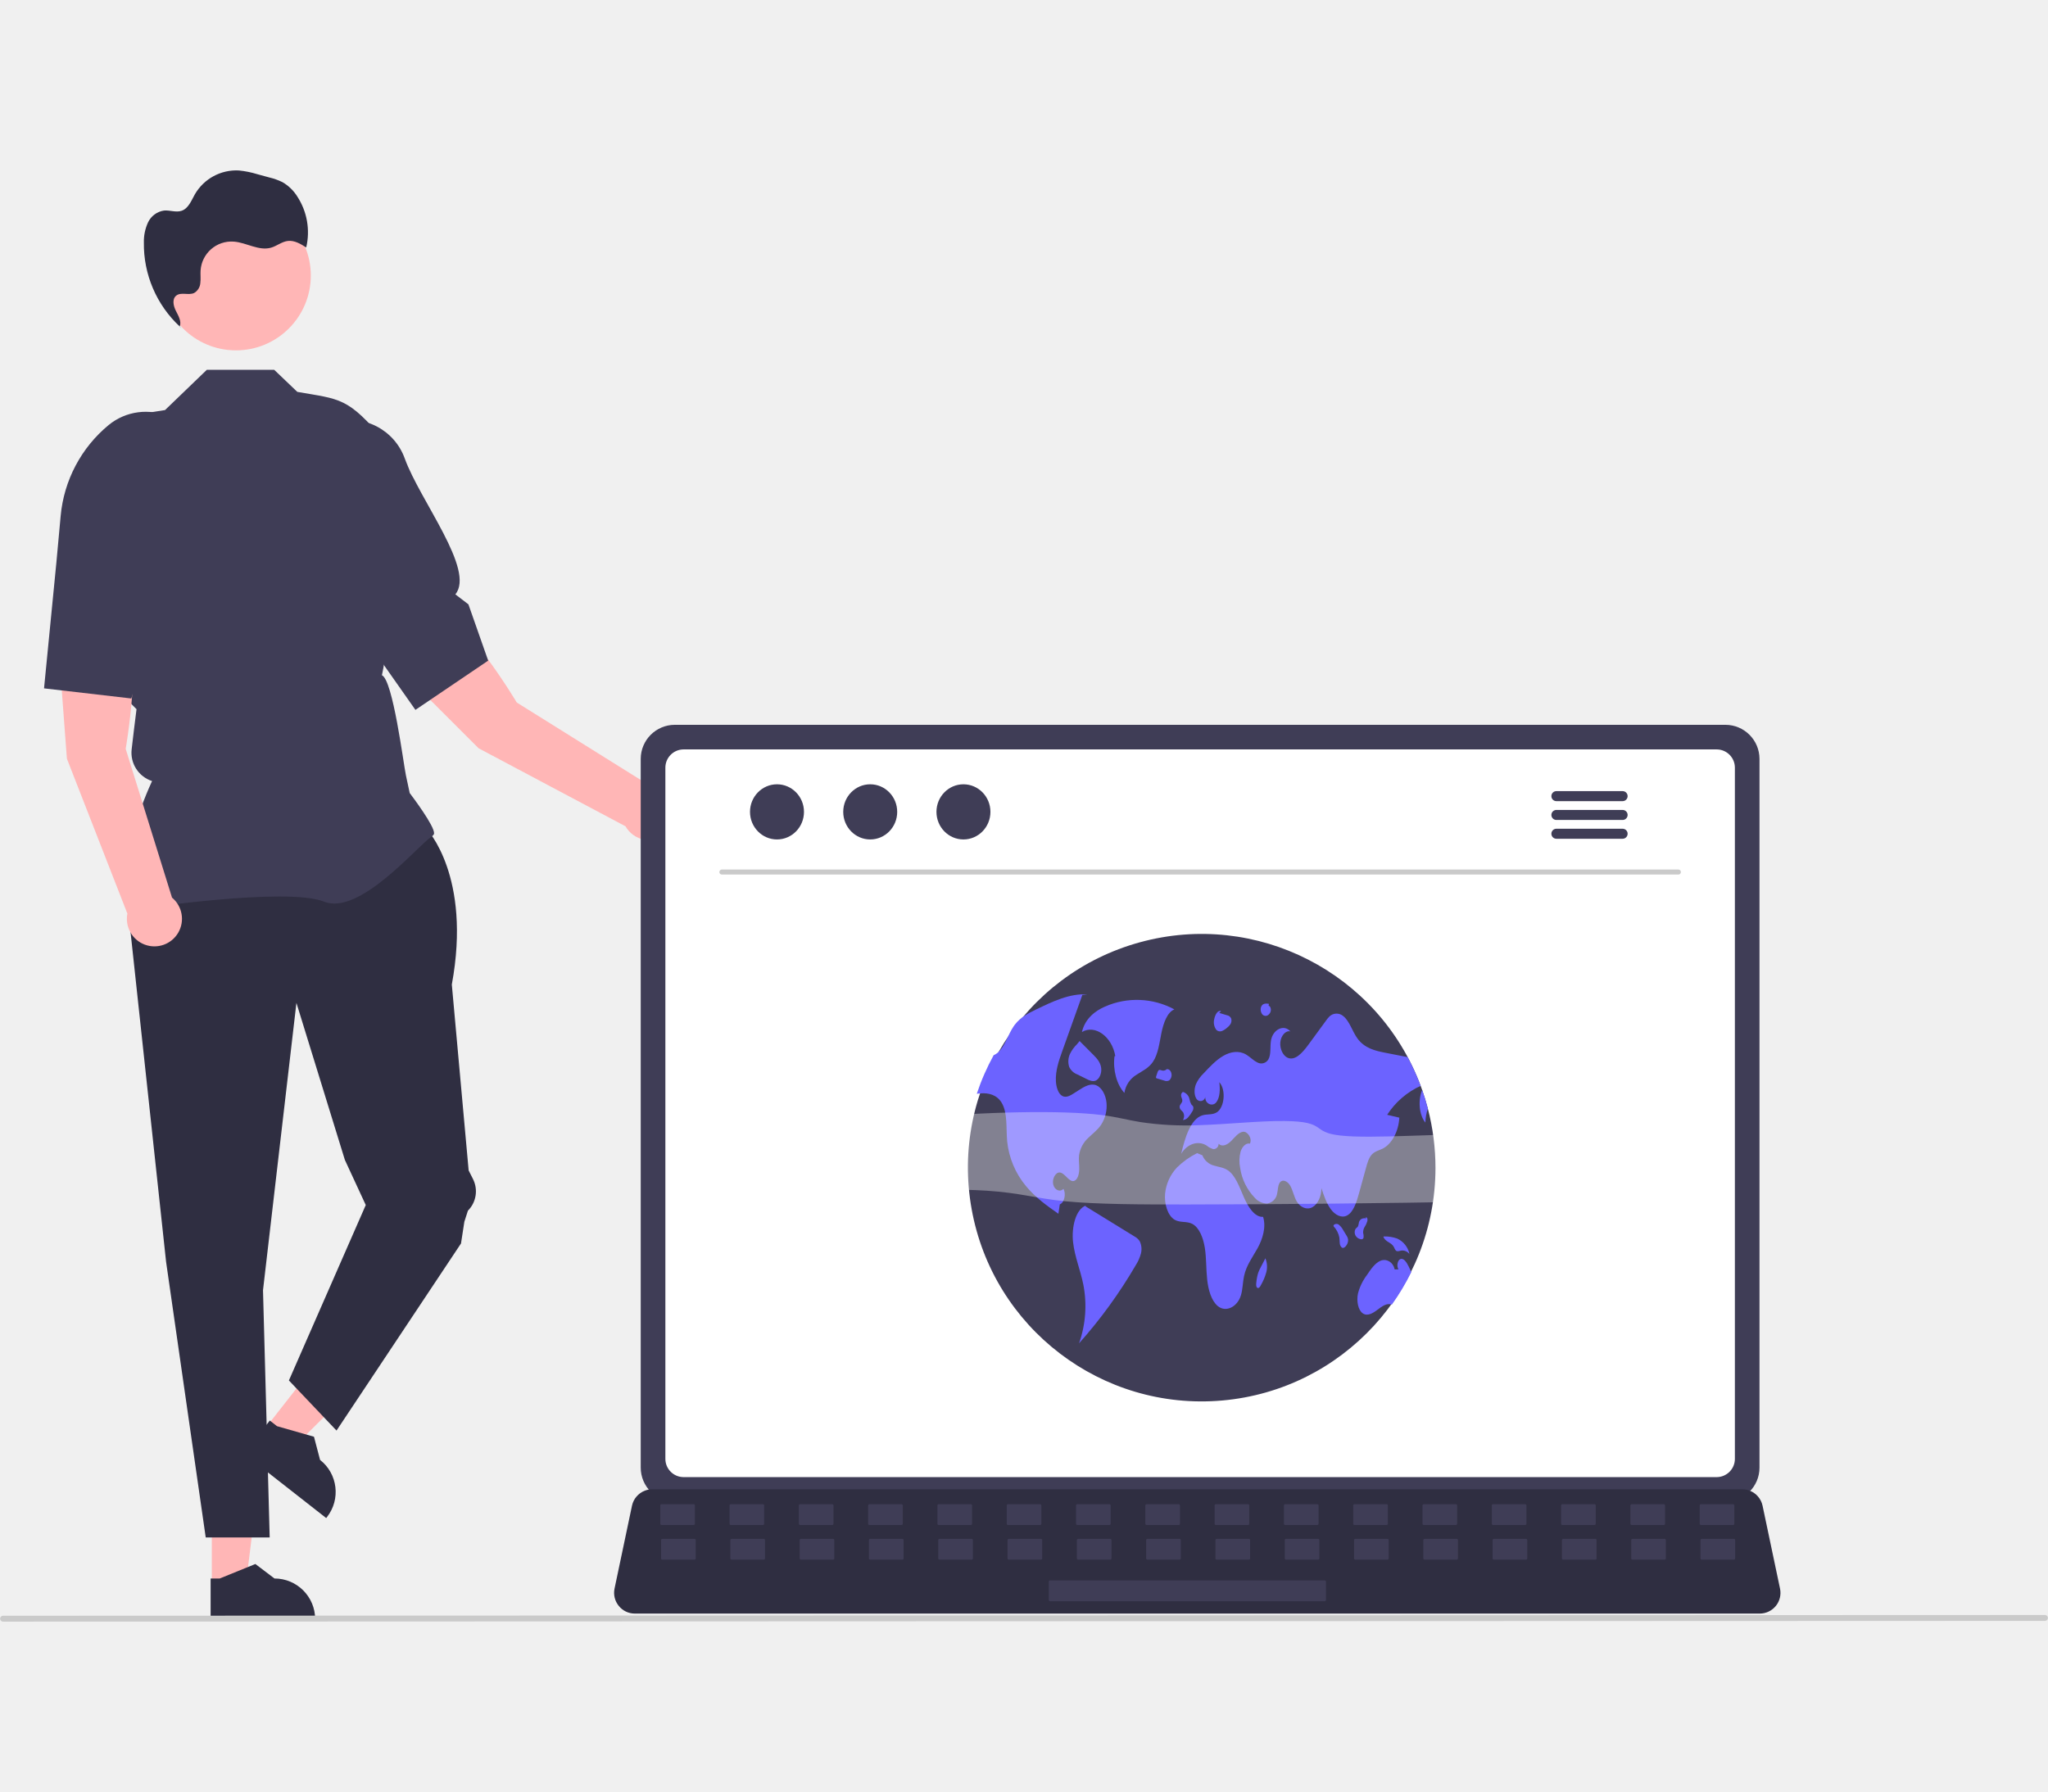
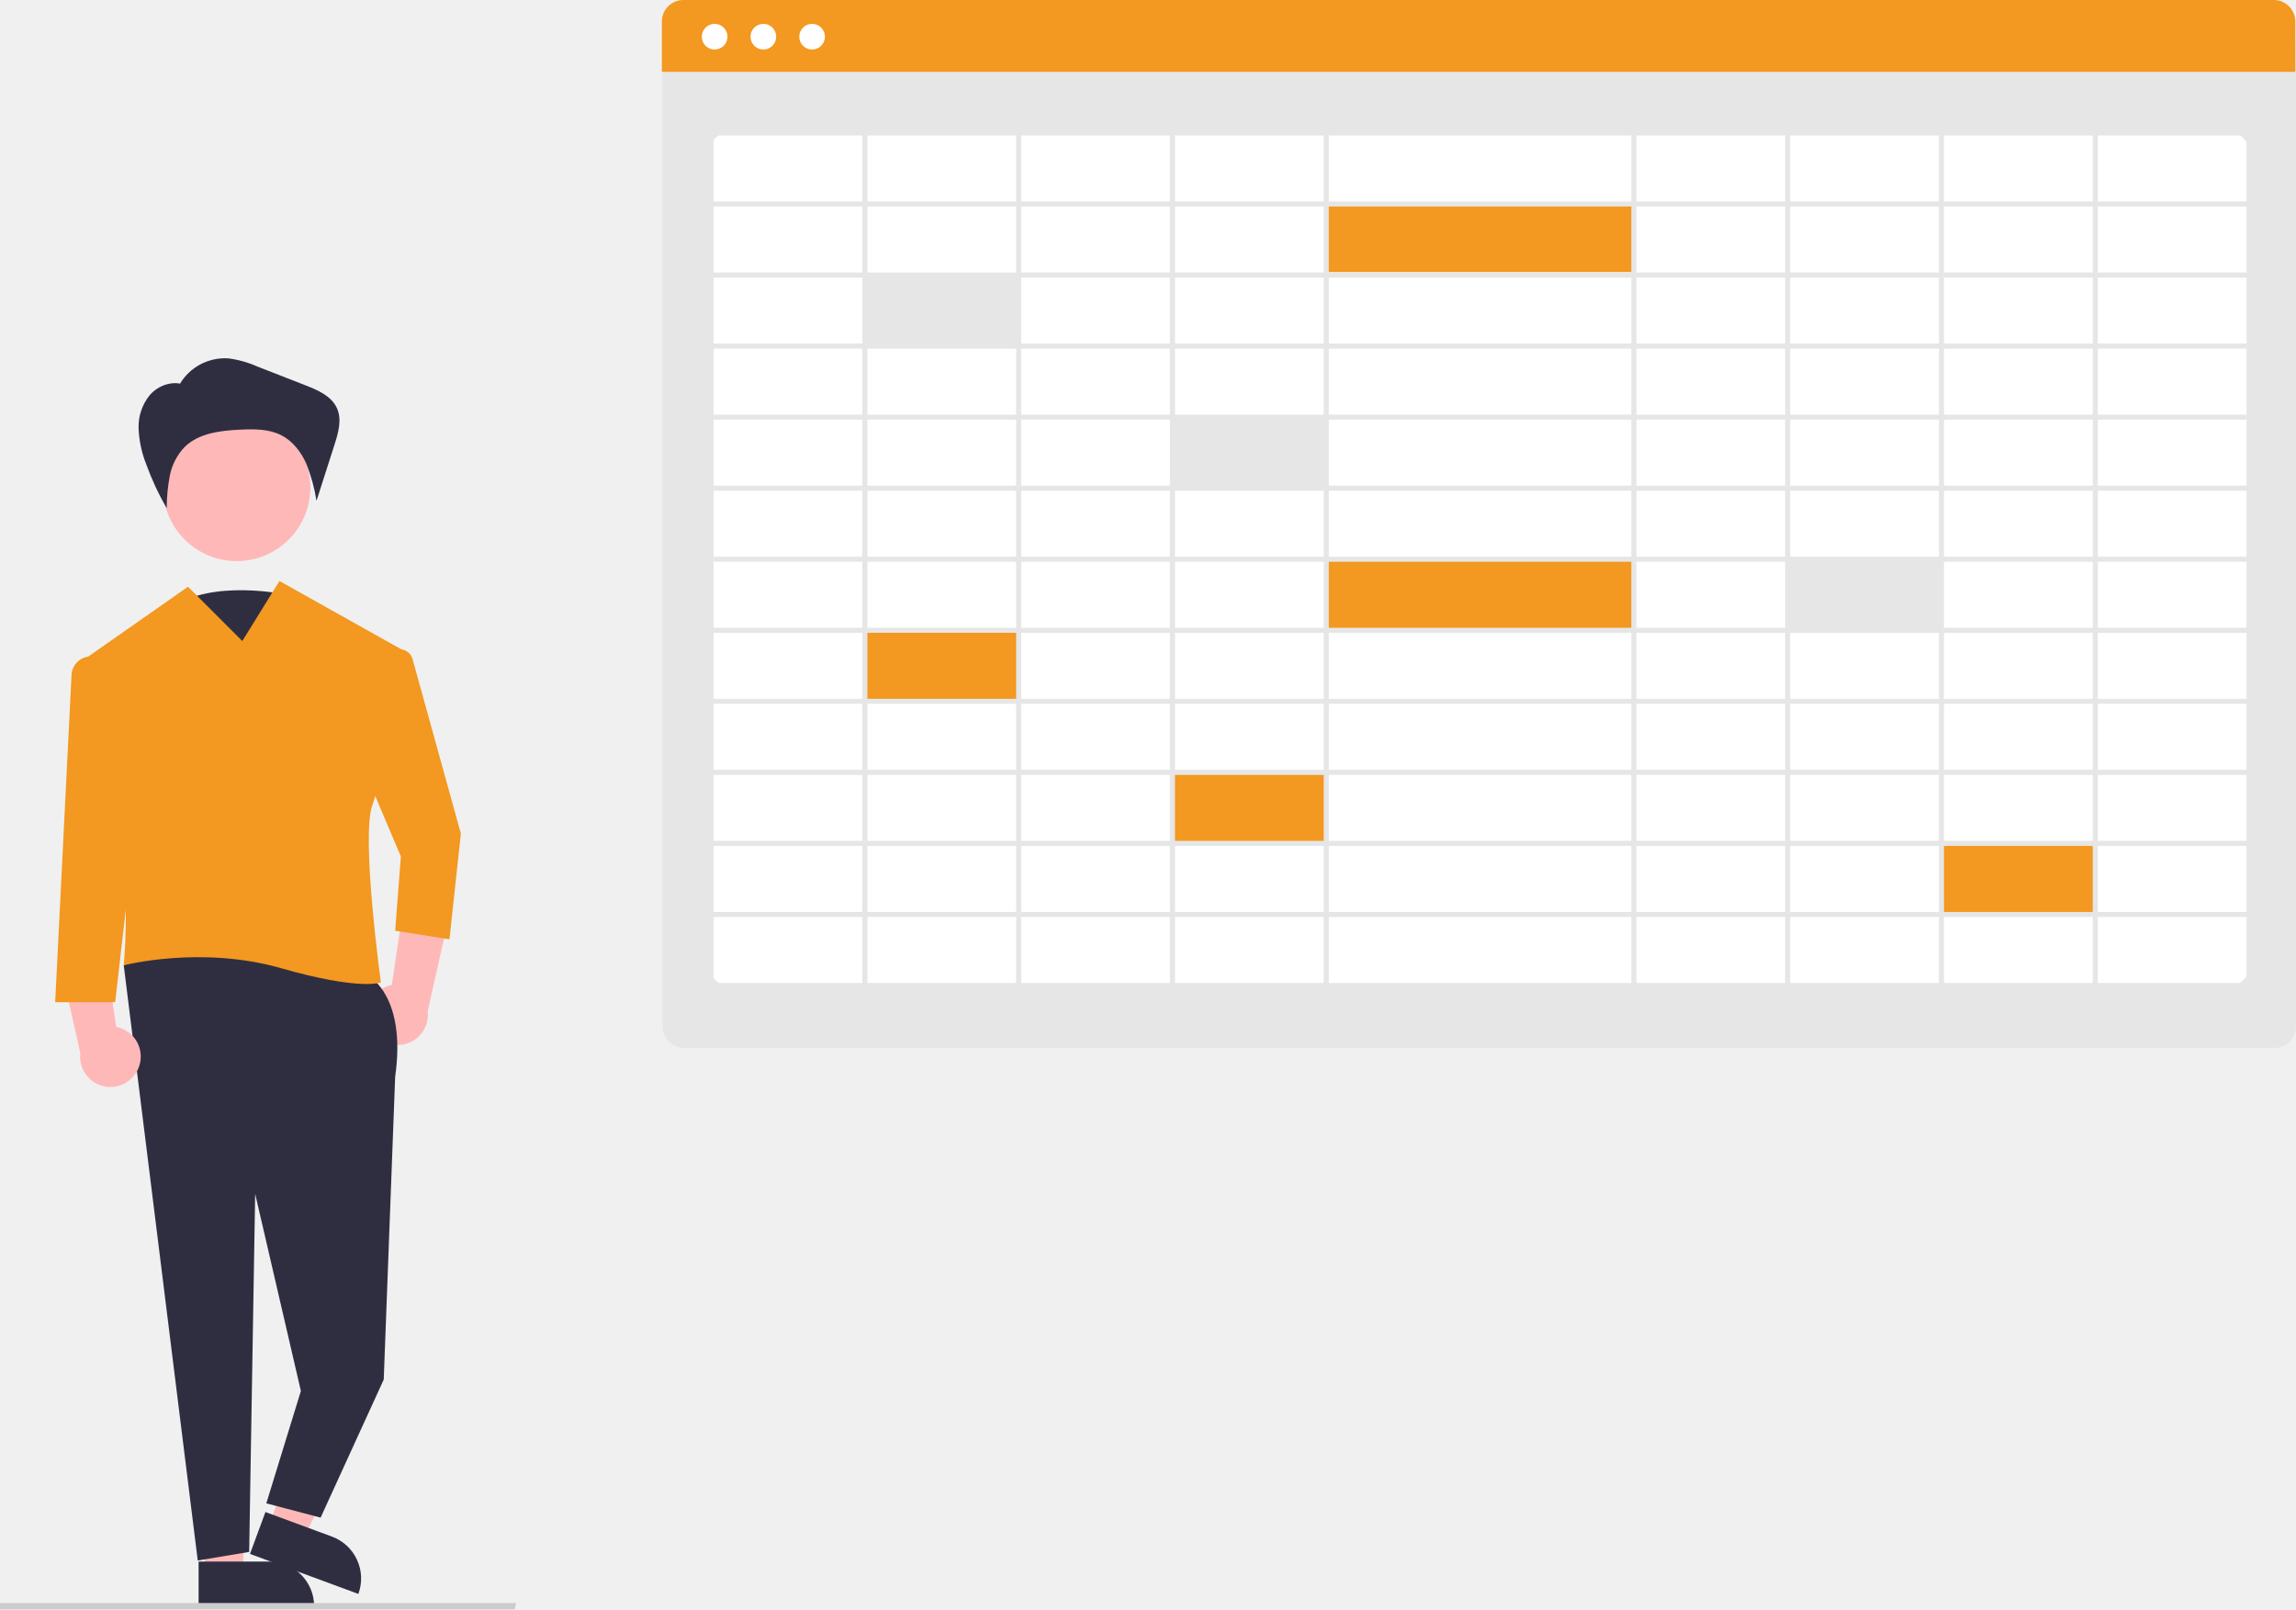
- <svg xmlns="http://www.w3.org/2000/svg" data-name="Layer 1" width="674.818" height="590.599" viewBox="0 0 829.131 587.676">
-   <polygon points="85.757 572.858 99.518 572.857 106.065 519.775 85.754 519.776 85.757 572.858" fill="#ffb6b6" />
-   <path d="M270.706,743.376l42.319-.002v-.535a16.473,16.473,0,0,0-16.472-16.472h-.001l-7.73-5.865-14.423,5.865-3.694 0Z" transform="translate(-185.4343 -156.1618)" fill="#2f2e41" />
-   <polygon points="107.98 508.635 118.814 517.121 156.702 479.371 140.712 466.846 107.98 508.635" fill="#ffb6b6" />
-   <path d="M284.179,675.8l33.316,26.096.33-.421a16.473,16.473,0,0,0-2.809-23.125l-.001-.001-2.469-9.384L297.575,664.689l-2.908-2.278Z" transform="translate(-185.4343 -156.1618)" fill="#2f2e41" />
-   <path d="M358.205,422.937s18.265,18.941,10.147,62.912l6.815,75.288,1.759,3.485a11.051,11.051,0,0,1-2.052,12.793l0,0-1.449,4.493-1.353,8.794-50.397,75.765-19.279-20.294,31.118-71.029L325.058,556.878l-19.618-63.588L291.911,609.642l2.706,100.118h-25.895L252.676,598.142,235.764,441.201l8.797-18.265Z" transform="translate(-185.4343 -156.1618)" fill="#2f2e41" />
-   <path d="M239.981,455.482l-.185-.259c-9.856-13.799,4.968-46.958,7.203-51.765h0a12.068,12.068,0,0,1-8.26-12.889l.964-8.193,1.005-8.036-7.197-7.197-.02-.179-4.142-36.242-6.022-24.072a52.848,52.848,0,0,1,15-51.216l13.921-2.21,16.918-16.301h27.282l9.354,8.937c17.463,3.063,20.463,2.063,35.463,20.063l-6.816,55.962-1.7,7.699.005,10.442,4.323,4.804a14.95,14.95,0,0,1,3.546,12.932l-.568,2.842h0c4.458,1.911,8.713,35.866,9.729,40.608l1.518,7.085c1.299,1.714,9.873,13.146,9.873,16.271,0,.469-.346.923-1.09,1.426-5.843,3.956-29.137,32.023-43.431,26.303-15.225-6.088-75.747,3.045-76.357,3.138Z" transform="translate(-185.4343 -156.1618)" fill="#3f3d56" />
-   <path d="M236.316,390.407s7.006-39.595-.052-54.485l-28,2,4.261,56.487,24.477,62.717a11.154,11.154,0,1,0,18.078-6.463Z" transform="translate(-185.4343 -156.1618)" fill="#ffb6b6" />
-   <path d="M208.264,314.922l1.733-18.871a54.107,54.107,0,0,1,19.403-36.752l0,0a23.687,23.687,0,0,1,24.787-3.272h0a23.631,23.631,0,0,1,12.205,29.866c-6.472,16.972-4.135,34.921-16.753,37.109l1.371,6.522-12.407,40.49-35.338-4.094Z" transform="translate(-185.4343 -156.1618)" fill="#3f3d56" />
-   <path d="M394.641,371.641s-20.509-34.586-35.571-41.272L339.147,350.145l40.067,40.044,59.456,31.584a11.154,11.154,0,1,0,9.491-16.689Z" transform="translate(-185.4343 -156.1618)" fill="#ffb6b6" />
-   <path d="M324.148,332.708l-10.993-15.437a54.107,54.107,0,0,1-9.258-40.515l0,0a23.687,23.687,0,0,1,16.658-18.645h0a23.631,23.631,0,0,1,28.729,14.683c6.162,17.087,28.639,45.17,20.499,55.058l5.293,4.051,7.999,22.787L353.616,374.632Z" transform="translate(-185.4343 -156.1618)" fill="#3f3d56" />
-   <circle cx="95.531" cy="42.587" r="30.299" fill="#ffb6b6" />
-   <path d="M258.977,220.105c-.264-.232-.514-.48-.773-.718-.009.024-.011.05-.021.074Z" transform="translate(-185.4343 -156.1618)" fill="#2f2e41" />
-   <path d="M305.795,166.753a17.182,17.182,0,0,0-6.067-5.85,25.38,25.38,0,0,0-5.304-1.879l-4.795-1.308a38.013,38.013,0,0,0-7.544-1.519,19.418,19.418,0,0,0-17.737,9.623c-1.449,2.57-2.611,5.772-5.407,6.712-2.255.758-4.714-.311-7.084-.104a8.53,8.53,0,0,0-6.476,4.77,18.38,18.38,0,0,0-1.699,8.141,45.619,45.619,0,0,0,14.522,34.048c.782-2.061-.506-4.287-1.524-6.259-1.03-1.995-1.667-4.777.059-6.214,1.92-1.599,4.996-.048,7.267-1.091a5.073,5.073,0,0,0,2.536-4.077c.22-1.657-.01-3.341.094-5.009a12.542,12.542,0,0,1,13.412-11.73c5.168.369,10.184,3.901,15.158,2.448,2.335-.682,4.326-2.418,6.741-2.711,2.674-.324,5.19,1.186,7.461,2.635A26.596,26.596,0,0,0,305.795,166.753Z" transform="translate(-185.4343 -156.1618)" fill="#2f2e41" />
-   <path d="M410.834,726.353l-7.71-12.39-1.54,7.08c-.27,1.24-.54,2.5-.79,3.75-2.19-1.87-4.52-3.6-6.8-5.26q-10.5-7.62-20.99-15.26l2.19,12.7c1.35,7.82,2.76,15.8,6.1,22.95.37.81.77,1.61,1.2,2.39h32.54a10.487,10.487,0,0,0,.54-2.24.775.775,0,0,0,.01-.15C416.094,735.073,413.414,730.503,410.834,726.353Z" transform="translate(-185.4343 -156.1618)" fill="#f0f0f0" />
-   <path d="M974.916,712.972l-13.985-22.474-2.793,12.842c-.49,2.249-.98,4.535-1.433,6.802-3.972-3.392-8.199-6.53-12.334-9.541q-19.046-13.822-38.074-27.68l3.972,23.036c2.449,14.185,5.007,28.659,11.065,41.628.671,1.469,1.397,2.921,2.177,4.335h59.024a19.024,19.024,0,0,0,.98-4.063,1.405,1.405,0,0,0,.018-.272C984.458,728.789,979.596,720.5,974.916,712.972Z" transform="translate(-185.4343 -156.1618)" fill="#f0f0f0" />
-   <path d="M1013.375,743.531l-826.75.307a1.191,1.191,0,0,1,0-2.381l826.75-.307a1.191,1.191,0,0,1,0,2.381Z" transform="translate(-185.4343 -156.1618)" fill="#cacaca" />
-   <path d="M444.832,394.459V681.483A13.806,13.806,0,0,0,458.627,695.278h425.34a13.806,13.806,0,0,0,13.795-13.795V394.459A13.812,13.812,0,0,0,883.967,380.68H458.627A13.812,13.812,0,0,0,444.832,394.459Z" transform="translate(-185.4343 -156.1618)" fill="#3f3d56" />
-   <path d="M454.81,398.031v279.912a7.385,7.385,0,0,0,7.373,7.373H880.426a7.385,7.385,0,0,0,7.373-7.373v-279.912a7.389,7.389,0,0,0-7.373-7.388H462.183A7.389,7.389,0,0,0,454.81,398.031Z" transform="translate(-185.4343 -156.1618)" fill="#fff" />
-   <path d="M435.937,737.461a8.272,8.272,0,0,0,6.509,3.114h455.439a8.381,8.381,0,0,0,8.192-10.1l-7.07-33.581a8.396,8.396,0,0,0-5.218-6.088,8.121,8.121,0,0,0-2.974-.561H449.487a8.12,8.12,0,0,0-2.974.561,8.395,8.395,0,0,0-5.218,6.088l-7.07,33.581A8.374,8.374,0,0,0,435.937,737.461Z" transform="translate(-185.4343 -156.1618)" fill="#2f2e41" />
-   <rect x="873.553" y="696.293" width="14.027" height="8.416" rx="0.488" transform="translate(1575.698 1244.84) rotate(-180)" fill="#3f3d56" />
-   <rect x="845.498" y="696.293" width="14.027" height="8.416" rx="0.488" transform="translate(1519.589 1244.84) rotate(-180)" fill="#3f3d56" />
-   <rect x="817.443" y="696.293" width="14.027" height="8.416" rx="0.488" transform="translate(1463.48 1244.84) rotate(-180)" fill="#3f3d56" />
-   <rect x="789.389" y="696.293" width="14.027" height="8.416" rx="0.488" transform="translate(1407.37 1244.84) rotate(-180)" fill="#3f3d56" />
-   <rect x="761.334" y="696.293" width="14.027" height="8.416" rx="0.488" transform="translate(1351.261 1244.84) rotate(-180)" fill="#3f3d56" />
-   <rect x="733.279" y="696.293" width="14.027" height="8.416" rx="0.488" transform="translate(1295.152 1244.84) rotate(-180)" fill="#3f3d56" />
-   <rect x="705.225" y="696.293" width="14.027" height="8.416" rx="0.488" transform="translate(1239.043 1244.84) rotate(-180)" fill="#3f3d56" />
-   <rect x="677.17" y="696.293" width="14.027" height="8.416" rx="0.488" transform="translate(1182.933 1244.84) rotate(-180)" fill="#3f3d56" />
-   <rect x="649.115" y="696.293" width="14.027" height="8.416" rx="0.488" transform="translate(1126.824 1244.84) rotate(-180)" fill="#3f3d56" />
-   <rect x="621.061" y="696.293" width="14.027" height="8.416" rx="0.488" transform="translate(1070.715 1244.84) rotate(-180)" fill="#3f3d56" />
-   <rect x="593.006" y="696.293" width="14.027" height="8.416" rx="0.488" transform="translate(1014.605 1244.84) rotate(-180)" fill="#3f3d56" />
-   <rect x="564.952" y="696.293" width="14.027" height="8.416" rx="0.488" transform="translate(958.4961 1244.84) rotate(-180)" fill="#3f3d56" />
-   <rect x="536.897" y="696.293" width="14.027" height="8.416" rx="0.488" transform="translate(902.3868 1244.84) rotate(-180)" fill="#3f3d56" />
-   <rect x="508.842" y="696.293" width="14.027" height="8.416" rx="0.488" transform="translate(846.2776 1244.84) rotate(-180)" fill="#3f3d56" />
-   <rect x="480.788" y="696.293" width="14.027" height="8.416" rx="0.488" transform="translate(790.1683 1244.84) rotate(-180)" fill="#3f3d56" />
-   <rect x="452.733" y="696.293" width="14.027" height="8.416" rx="0.488" transform="translate(734.059 1244.84) rotate(-180)" fill="#3f3d56" />
-   <rect x="873.884" y="710.32" width="14.027" height="8.416" rx="0.488" transform="translate(1576.361 1272.894) rotate(-180)" fill="#3f3d56" />
-   <rect x="845.829" y="710.32" width="14.027" height="8.416" rx="0.488" transform="translate(1520.252 1272.894) rotate(-180)" fill="#3f3d56" />
-   <rect x="817.775" y="710.32" width="14.027" height="8.416" rx="0.488" transform="translate(1464.143 1272.894) rotate(-180)" fill="#3f3d56" />
-   <rect x="789.72" y="710.32" width="14.027" height="8.416" rx="0.488" transform="translate(1408.033 1272.894) rotate(-180)" fill="#3f3d56" />
-   <rect x="761.666" y="710.32" width="14.027" height="8.416" rx="0.488" transform="translate(1351.924 1272.894) rotate(-180)" fill="#3f3d56" />
-   <rect x="733.611" y="710.32" width="14.027" height="8.416" rx="0.488" transform="translate(1295.815 1272.894) rotate(-180)" fill="#3f3d56" />
-   <rect x="705.556" y="710.32" width="14.027" height="8.416" rx="0.488" transform="translate(1239.706 1272.894) rotate(-180)" fill="#3f3d56" />
-   <rect x="677.502" y="710.32" width="14.027" height="8.416" rx="0.488" transform="translate(1183.596 1272.894) rotate(-180)" fill="#3f3d56" />
-   <rect x="649.447" y="710.32" width="14.027" height="8.416" rx="0.488" transform="translate(1127.487 1272.894) rotate(-180)" fill="#3f3d56" />
-   <rect x="621.392" y="710.32" width="14.027" height="8.416" rx="0.488" transform="translate(1071.378 1272.894) rotate(-180)" fill="#3f3d56" />
-   <rect x="593.338" y="710.32" width="14.027" height="8.416" rx="0.488" transform="translate(1015.268 1272.894) rotate(-180)" fill="#3f3d56" />
-   <rect x="565.283" y="710.32" width="14.027" height="8.416" rx="0.488" transform="translate(959.1591 1272.894) rotate(-180)" fill="#3f3d56" />
-   <rect x="537.228" y="710.32" width="14.027" height="8.416" rx="0.488" transform="translate(903.0498 1272.894) rotate(-180)" fill="#3f3d56" />
-   <rect x="509.174" y="710.32" width="14.027" height="8.416" rx="0.488" transform="translate(846.9406 1272.894) rotate(-180)" fill="#3f3d56" />
-   <rect x="481.119" y="710.32" width="14.027" height="8.416" rx="0.488" transform="translate(790.8313 1272.894) rotate(-180)" fill="#3f3d56" />
-   <rect x="453.065" y="710.32" width="14.027" height="8.416" rx="0.488" transform="translate(734.722 1272.894) rotate(-180)" fill="#3f3d56" />
-   <rect x="610.031" y="727.153" width="112.219" height="8.416" rx="0.488" transform="translate(1146.845 1306.56) rotate(-180)" fill="#3f3d56" />
-   <path d="M766.585,560.202a94.642,94.642,0,1,1-5.992-33.327c.206.556.408,1.112.603,1.673v.005q1.31,3.7,2.308,7.538A95.286,95.286,0,0,1,766.585,560.202Z" transform="translate(-185.4343 -156.1618)" fill="#3f3d56" />
-   <path d="M660.88,495.918a31.968,31.968,0,0,0-28.065-1.148c-3.924,1.708-8.056,4.771-9.365,10.303,5.294-3.124,12.148,1.812,13.51,9.732l-.318.088c-.72,5.485.887,11.457,3.997,14.859a10.451,10.451,0,0,1,5.016-7.44c2.285-1.502,4.813-2.593,6.557-5.175,2.068-3.061,2.593-7.534,3.414-11.615S658.005,497.055,660.88,495.918Z" transform="translate(-185.4343 -156.1618)" fill="#6c63ff" />
-   <path d="M631.245,542.596c-1.466,2.202-3.425,3.584-5.182,5.304a11.93,11.93,0,0,0-3.769,7.045c-.222,1.916.122,3.864.074,5.802-.048,1.937-.693,4.118-2.011,4.6-2.08.752-3.668-3.112-5.807-3.382-1.699-.212-3.229,2.461-2.737,4.78s2.805,3.345,4.134,1.831c1.202,2.017.355,5.675-1.45,6.294-.191,1.27-.381,2.536-.566,3.806-4.563-3.192-9.173-6.437-13.053-11.111a33.725,33.725,0,0,1-7.686-18.167c-.503-5.373.243-11.518-2.223-15.652-1.974-3.308-5.362-4.039-8.411-3.832-.556.037-1.117.101-1.673.169a94.237,94.237,0,0,1,6.823-15.615,6.685,6.685,0,0,0,1.71-1.064c2.837-2.408,4.097-7.284,6.4-10.655q.222-.326.461-.635c2.356-3.075,5.51-4.658,8.559-6.13,6.749-3.277,13.694-6.595,20.819-6.14l-2.027.196q-3.549,9.941-7.104,19.882-.54,1.524-1.09,3.054c-1.345,3.769-2.731,7.781-2.525,12,.122,2.498.99,5.166,2.641,6.024,1.54.794,3.224-.18,4.711-1.143.63-.402,1.255-.805,1.884-1.212,2.26-1.456,4.764-2.948,7.151-1.974,2.186.889,3.801,3.859,4.108,7.061A14.117,14.117,0,0,1,631.245,542.596Z" transform="translate(-185.4343 -156.1618)" fill="#6c63ff" />
-   <path d="M644.688,587.842q-9.902-6.097-19.804-12.193l.112-.289c-4.104,1.563-5.808,8.859-5.13,14.825s2.978,11.3,4.14,17.113a45.425,45.425,0,0,1-1.713,23.835A195.205,195.205,0,0,0,645.224,599.536a16.905,16.905,0,0,0,2.074-4.599,7.317,7.317,0,0,0-.485-5.204A5.794,5.794,0,0,0,644.688,587.842Z" transform="translate(-185.4343 -156.1618)" fill="#6c63ff" />
-   <path d="M618.634,513.897a7.299,7.299,0,0,0-.335,5.308,5.884,5.884,0,0,0,3.287,3.045l3.648,1.808c1.213.601,2.521,1.209,3.758.714,1.492-.597,2.527-2.936,2.259-5.107-.285-2.311-1.741-3.9-3.088-5.254q-2.828-2.841-5.655-5.683l-1.062,1.301A14.189,14.189,0,0,0,618.634,513.897Z" transform="translate(-185.4343 -156.1618)" fill="#6c63ff" />
-   <path d="M747.031,538.6q2.461.58,4.923,1.159c-.286,5.542-3.033,10.671-6.717,12.529-1.535.773-3.245,1.059-4.515,2.504-1.149,1.313-1.731,3.356-2.266,5.309q-1.405,5.113-2.811,10.227c-1.006,3.674-2.297,7.755-4.912,9.078-2.244,1.138-4.812-.254-6.537-2.589-1.726-2.334-2.779-5.473-3.801-8.533.064,3.335-1.487,6.606-3.684,7.765-2.202,1.159-4.881.111-6.352-2.477-1.059-1.858-1.498-4.309-2.536-6.193-1.037-1.884-3.213-2.964-4.346-1.196-.746,1.175-.651,2.975-1.022,4.468a4.851,4.851,0,0,1-4.055,3.901,6.761,6.761,0,0,1-4.854-2.218,21.988,21.988,0,0,1-6.029-12.159,14.505,14.505,0,0,1,.169-6.648c.651-2.059,2.223-3.647,3.785-3.255,1.027-2.17-1-5.05-2.827-4.796-1.832.254-3.266,2.218-4.769,3.727-1.498,1.509-3.594,2.604-5.103,1.106a2.07,2.07,0,0,1-2.101,2.197,7.506,7.506,0,0,1-2.737-1.45c-3.457-2.154-7.845-.725-10.301,3.351,1.535-6.532,3.785-14.027,8.501-15.562,1.927-.63,4.028-.111,5.849-1.202,3.224-1.932,3.875-9.232,1.09-12.243.355,2.848.286,6.172-1.217,8.12-1.503,1.948-4.658.677-4.468-2.202a1.929,1.929,0,0,1-3.589.762c-1-1.524-.916-4.018-.206-5.838a13.752,13.752,0,0,1,3.086-4.383c2.514-2.694,5.066-5.42,7.977-7.114,2.917-1.694,6.283-2.265,9.205-.582,1.54.889,2.896,2.371,4.468,3.155a3.311,3.311,0,0,0,4.611-1.154c1.17-2.054.619-5.103,1.053-7.67.778-4.536,5.314-6.659,7.829-3.663-1.879-.482-3.822,1.742-4.055,4.436-.238,2.694,1.122,5.415,2.943,6.23,3.06,1.355,6.056-2.054,8.369-5.209q3.621-4.955,7.252-9.904a11.969,11.969,0,0,1,1.297-1.577,4.173,4.173,0,0,1,5.701-.116c2.446,1.996,3.594,6.087,5.6,8.903,2.911,4.092,7.268,5.087,11.322,5.881q4.534.881,9.073,1.773a94.005,94.005,0,0,1,5.267,11.63A31.875,31.875,0,0,0,747.031,538.6Z" transform="translate(-185.4343 -156.1618)" fill="#6c63ff" />
-   <path d="M763.504,536.091a19.079,19.079,0,0,0-1.006,5.669c-2.594-3.165-3.007-9.099-1.302-13.207Q762.506,532.253,763.504,536.091Z" transform="translate(-185.4343 -156.1618)" fill="#6c63ff" />
-   <path d="M756.803,602.289a94.895,94.895,0,0,1-7.887,13.196c-1.906-.815-3.954.64-5.738,2.006-1.863,1.429-4.102,2.821-6.013,1.519-1.953-1.334-2.583-5.066-1.964-8.025a21.382,21.382,0,0,1,3.663-7.538c1.588-2.371,3.287-4.833,5.494-5.754,2.213-.921,5.055.381,5.701,3.525l1.567-.053c-.879-1.207-.418-3.705.762-4.145,1.36-.513,2.541,1.355,3.345,3.007C756.093,600.775,756.459,601.527,756.803,602.289Z" transform="translate(-185.4343 -156.1618)" fill="#6c63ff" />
-   <path d="M696.794,579.931c-3.368.212-6.035-3.934-7.808-8.013s-3.39-8.743-6.429-10.819c-1.736-1.186-3.716-1.349-5.599-1.924a6.933,6.933,0,0,1-4.755-4.186l-2.136-.863a32.084,32.084,0,0,0-8.111,5.783,18.128,18.128,0,0,0-4.833,10.566c-.408,4.276,1.099,9.044,3.915,10.651,2.225,1.269,4.815.469,7.069,1.631,2.816,1.452,4.487,5.669,5.12,9.833s.472,8.491.925,12.703,1.701,8.593,4.283,10.751c3.231,2.701,7.973.457,9.423-4.46.711-2.411.687-5.132,1.219-7.636.937-4.408,3.464-7.679,5.469-11.295S698.128,584.127,696.794,579.931Z" transform="translate(-185.4343 -156.1618)" fill="#6c63ff" />
-   <path d="M663.516,536.614a8.989,8.989,0,0,1,.877.931,3.059,3.059,0,0,1-.054,3.159,2.939,2.939,0,0,0,2.104-1.07,13.528,13.528,0,0,0,1.614-2.273,2.477,2.477,0,0,0,.476-1.983c-.159-.454-.535-.648-.799-.989a6.722,6.722,0,0,1-.738-2.144,3.866,3.866,0,0,0-2.802-2.953l.169.032a1.601,1.601,0,0,0-.75,1.705c.102.661.527,1.209.484,1.883-.061.969-1.029,1.423-1.089,2.392A1.849,1.849,0,0,0,663.516,536.614Z" transform="translate(-185.4343 -156.1618)" fill="#6c63ff" />
-   <path d="M657.745,520.152l.015-.003a2.697,2.697,0,0,0,.287-.306Z" transform="translate(-185.4343 -156.1618)" fill="#6c63ff" />
-   <path d="M658.755,524.699a2.937,2.937,0,0,0,.914-2.911c-.245-1.102-1.111-1.842-1.909-1.639a1.946,1.946,0,0,1-1.809.533c-.494-.127-1.036-.455-1.464-.082a2.217,2.217,0,0,0-.499.974q-.238.73-.476,1.46a.921.921,0,0,0-.056.553.469.469,0,0,0,.359.286q1.427.421,2.853.841A2.458,2.458,0,0,0,658.755,524.699Z" transform="translate(-185.4343 -156.1618)" fill="#6c63ff" />
-   <path d="M730.555,587.478q-.659-1.08-1.319-2.159a7.214,7.214,0,0,0-1.738-2.182,1.54,1.54,0,0,0-2.192.22l.054.411a9.285,9.285,0,0,1,2.317,4.52c.1.736.065,1.497.153,2.236a2.607,2.607,0,0,0,.815,1.823c.692.462,1.505-.219,1.998-1.051a3.62,3.62,0,0,0,.561-2.305A4.041,4.041,0,0,0,730.555,587.478Z" transform="translate(-185.4343 -156.1618)" fill="#6c63ff" />
-   <path d="M737.452,588.414a4.984,4.984,0,0,0-.161-2.01,4.411,4.411,0,0,1,.671-2.501,8.13,8.13,0,0,0,1.046-2.293,1.918,1.918,0,0,0-.05-1.123c-.146-.327-.498-.476-.7-.217l.433.279a3.94,3.94,0,0,0-1.756.085,2.173,2.173,0,0,0-1.331,1.5,9.282,9.282,0,0,1-.349,1.556c-.258.53-.758.707-1.072,1.173a2.804,2.804,0,0,0,.044,2.663,3.109,3.109,0,0,0,1.759,1.383C736.514,589.099,737.21,589.109,737.452,588.414Z" transform="translate(-185.4343 -156.1618)" fill="#6c63ff" />
-   <path d="M749.734,592.12a6.042,6.042,0,0,0,.761,1.397c.588.592,1.387.228,2.1.084a3.632,3.632,0,0,1,3.455,1.386,8.793,8.793,0,0,0-5.057-6.31,14.857,14.857,0,0,0-5.201-.813l-.302.077C746.259,590.182,748.676,590.131,749.734,592.12Z" transform="translate(-185.4343 -156.1618)" fill="#6c63ff" />
-   <path d="M697.716,596.702l.004.01.088-.169Z" transform="translate(-185.4343 -156.1618)" fill="#6c63ff" />
-   <path d="M695.852,600.309a16.555,16.555,0,0,0-1.045,2.296,19.986,19.986,0,0,0-.758,3.929c-.095.757-.124,1.724.351,2.093a.673.673,0,0,0,.88-.12,3.482,3.482,0,0,0,.638-.949,21.852,21.852,0,0,0,2.154-5.113,8.897,8.897,0,0,0-.353-5.734Q696.786,598.511,695.852,600.309Z" transform="translate(-185.4343 -156.1618)" fill="#6c63ff" />
-   <path d="M677.878,504.227a2.121,2.121,0,0,0,2.286.446,7.548,7.548,0,0,0,2.151-1.421,5.061,5.061,0,0,0,1.304-1.422,2.885,2.885,0,0,0,.267-2.198,2.232,2.232,0,0,0-1.701-1.346q-1.583-.47-3.167-.939l.764-.688c-.786-.422-1.655.361-2.146,1.33a7.159,7.159,0,0,0-.651,2.005A5.148,5.148,0,0,0,677.878,504.227Z" transform="translate(-185.4343 -156.1618)" fill="#6c63ff" />
-   <path d="M696.516,497.97a1.744,1.744,0,0,0,2.377.193,2.657,2.657,0,0,0,1.051-1.893c.075-.83-.336-1.753-.922-1.825l.134-.777c-1.13-.204-2.52-.245-3.125,1.127A3.221,3.221,0,0,0,696.516,497.97Z" transform="translate(-185.4343 -156.1618)" fill="#6c63ff" />
-   <path d="M864.966,441.316H477.643a1.016,1.016,0,0,1,0-2.031H864.966a1.016,1.016,0,0,1,0,2.031Z" transform="translate(-185.4343 -156.1618)" fill="#cacaca" />
-   <ellipse cx="314.564" cy="259.771" rx="10.925" ry="11.169" fill="#3f3d56" />
-   <ellipse cx="352.306" cy="259.771" rx="10.925" ry="11.169" fill="#3f3d56" />
-   <ellipse cx="390.048" cy="259.771" rx="10.925" ry="11.169" fill="#3f3d56" />
-   <path d="M842.349,407.532h-26.81a2.03,2.03,0,0,0,0,4.06h26.81a2.03,2.03,0,0,0,0-4.06Z" transform="translate(-185.4343 -156.1618)" fill="#3f3d56" />
-   <path d="M842.349,415.152h-26.81a2.03,2.03,0,0,0,0,4.06h26.81a2.03,2.03,0,0,0,0-4.06Z" transform="translate(-185.4343 -156.1618)" fill="#3f3d56" />
-   <path d="M842.349,422.762h-26.81a2.03,2.03,0,0,0,0,4.06h26.81a2.03,2.03,0,0,0,0-4.06Z" transform="translate(-185.4343 -156.1618)" fill="#3f3d56" />
-   <g opacity="0.35">
-     <path d="M875.228,564.896c6.234-2.718-6.409-4.3-20.752-4.821s-31.695-.491-40.861-1.971c-8.865-1.431-8.212-3.976-8.958-6.281s-4.154-4.67-17.987-5.182c-17.238-.639-45.664,1.82-58.677.344-12.143-1.377-4.925-5.697-22.632-5.863-10.111-.094-23.137,1.33-34.388,1.674a125.358,125.358,0,0,1-23.861-1.244c-5.484-.898-9.303-2.037-15.475-2.831-16.203-2.083-47.905-1.383-76.199,1.287s-52.548,7.046-66.227,11.381S471.754,559.99,474.941,563.609c2.035,2.311,7.241,4.472,19.87,5.4,23.623,1.737,65.68-1.253,90.09.327,13.605.881,19.64,3.064,31.577,4.259,12.824,1.284,31.597,1.352,50.042,1.321,38.404-.063,77.79-.458,117.953-1.182,16.775-.302,34.352-.695,52.202-2.136s36.056-4.219,39.822-6.825" transform="translate(-185.4343 -156.1618)" fill="#fff" />
-   </g>
+ <svg xmlns="http://www.w3.org/2000/svg" data-name="Layer 1" width="765.839" height="536.777" viewBox="0 0 765.839 536.777">
+   <path d="M975.748,531.162H445.253a7.18,7.18,0,0,1-7.172-7.172V195.42H982.92V523.99A7.18,7.18,0,0,1,975.748,531.162Z" transform="translate(-217.0804 -181.6116)" fill="#e6e6e6" />
+   <path d="M960.192,510.629H460.809a7.258,7.258,0,0,1-7.25-7.25V232.79a7.258,7.258,0,0,1,7.25-7.25H960.192a7.258,7.258,0,0,1,7.25,7.25V503.379A7.258,7.258,0,0,1,960.192,510.629Z" transform="translate(-217.0804 -181.6116)" fill="#fff" />
+   <path d="M982.687,205.566H437.849V188.784a7.18,7.18,0,0,1,7.172-7.172H975.515a7.18,7.18,0,0,1,7.172,7.172Z" transform="translate(-217.0804 -181.6116)" fill="#f39820" />
+   <circle cx="238.365" cy="12.237" r="4.283" fill="#fff" />
+   <circle cx="254.623" cy="12.237" r="4.283" fill="#fff" />
+   <circle cx="270.882" cy="12.237" r="4.283" fill="#fff" />
+   <rect x="287.803" y="92.449" width="51.47" height="22.782" fill="#e6e6e6" />
+   <rect x="390.742" y="139.7" width="51.47" height="22.782" fill="#e6e6e6" />
+   <rect x="287.803" y="210.576" width="51.47" height="22.782" fill="#f39820" />
+   <rect x="390.742" y="257.826" width="51.47" height="22.782" fill="#f39820" />
+   <rect x="647.246" y="281.452" width="51.47" height="22.782" fill="#f39820" />
+   <rect x="595.776" y="186.95" width="51.47" height="22.782" fill="#e6e6e6" />
+   <rect x="442.212" y="186.95" width="102.939" height="22.782" fill="#f39820" />
+   <rect x="442.212" y="67.98" width="102.939" height="22.782" fill="#f39820" />
+   <path d="M453.414,225.122V511.158H968.109V225.122Zm513.008,23.696H916.809V226.81h49.613ZM660.305,414.688V392.68H761.218V414.688Zm100.914,1.688V438.383H660.305V416.375Zm0-94.782v22.008H660.305V321.593Zm-100.914-1.688V297.897H761.218v22.008Zm0,47.391V345.288H761.218v22.008Zm100.914,1.688v22.008H660.305V368.984ZM658.617,343.601H609.004V321.593h49.613Zm0,1.688v22.008H609.004V345.288Zm0,23.696v22.008H609.004V368.984Zm0,23.696V414.688H609.004V392.68Zm104.289,0H812.519V414.688H762.906Zm0-1.688V368.984H812.519v22.008Zm0-23.696V345.288H812.519v22.008Zm0-23.696V321.593H812.519v22.008Zm0-23.695V297.897H812.519v22.008Zm0-23.696V274.201H812.519v22.008Zm-1.688,0H660.305V274.201H761.218Zm-102.601,0H609.004V274.201h49.613Zm0,1.688v22.008H609.004V297.897Zm-51.301,22.008H557.703V297.897h49.614Zm0,1.688v22.008H557.703V321.593Zm0,23.695v22.008H557.703V345.288Zm0,23.696v22.008H557.703V368.984Zm0,23.696V414.688H557.703V392.68Zm0,23.695V438.383H557.703V416.375Zm1.688,0h49.613V438.383H609.004Zm49.613,23.696v22.008H609.004V440.071Zm1.688,0H761.218v22.008H660.305Zm102.601,0H812.519v22.008H762.906Zm0-1.688V416.375H812.519V438.383Zm51.301-22.008h49.614V438.383h-49.614Zm0-1.688V392.68h49.614V414.688Zm0-23.695V368.984h49.614v22.008Zm0-23.696V345.288h49.614v22.008Zm0-23.696V321.593h49.614v22.008Zm0-23.695V297.897h49.614v22.008Zm0-23.696V274.201h49.614v22.008Zm0-23.696V250.506h49.614v22.008Zm-1.688,0H762.906V250.506H812.519Zm-51.301,0H660.305V250.506H761.218Zm-102.601,0H609.004V250.506h49.613Zm-51.301,0H557.703V250.506h49.614Zm0,1.688v22.008H557.703V274.201Zm-51.301,22.008H506.402V274.201h49.613Zm0,1.688v22.008H506.402V297.897Zm0,23.696v22.008H506.402V321.593Zm0,23.695v22.008H506.402V345.288Zm0,23.696v22.008H506.402V368.984Zm0,23.696V414.688H506.402V392.68Zm0,23.695V438.383H506.402V416.375Zm0,23.696v22.008H506.402V440.071Zm1.688,0h49.614v22.008H557.703Zm49.614,23.695V485.775H557.703V463.766Zm1.688,0h49.613V485.775H609.004Zm51.301,0H761.218V485.775H660.305Zm102.601,0H812.519V485.775H762.906Zm51.301,0h49.614V485.775h-49.614Zm0-1.688V440.071h49.614v22.008ZM865.508,440.071h49.613v22.008H865.508Zm0-1.688V416.375h49.613V438.383Zm0-23.696V392.68h49.613V414.688Zm0-23.695V368.984h49.613v22.008Zm0-23.696V345.288h49.613v22.008Zm0-23.696V321.593h49.613v22.008Zm0-23.695V297.897h49.613v22.008Zm0-23.696V274.201h49.613v22.008Zm0-23.696V250.506h49.613v22.008Zm0-23.695V226.81h49.613v22.008Zm-1.688,0h-49.614V226.81h49.614Zm-51.301,0H762.906V226.81H812.519Zm-51.301,0H660.305V226.81H761.218Zm-102.601,0H609.004V226.81h49.613Zm-51.301,0H557.703V226.81h49.614Zm-51.301,0H506.402V226.81h49.613Zm0,1.688v22.008H506.402V250.506Zm-51.301,22.008H455.102V250.506h49.613Zm0,1.688v22.008H455.102V274.201Zm0,23.696v22.008H455.102V297.897Zm0,23.696v22.008H455.102V321.593Zm0,23.695v22.008H455.102V345.288Zm0,23.696v22.008H455.102V368.984Zm0,23.696V414.688H455.102V392.68Zm0,23.695V438.383H455.102V416.375Zm0,23.696v22.008H455.102V440.071Zm0,23.695V485.775H455.102V463.766Zm1.688,0h49.613V485.775H506.402Zm49.613,23.696V509.47H506.402V487.463Zm1.688,0h49.614V509.47H557.703Zm51.301,0h49.613V509.47H609.004Zm51.301,0H761.218V509.47H660.305Zm102.601,0H812.519V509.47H762.906Zm51.301,0h49.614V509.47h-49.614Zm51.301,0h49.613V509.47H865.508Zm0-1.688V463.766h49.613V485.775Zm51.301-22.009h49.613V485.775H916.809Zm0-1.688V440.071h49.613v22.008Zm0-23.695V416.375h49.613V438.383Zm0-23.696V392.68h49.613V414.688Zm0-23.695V368.984h49.613v22.008Zm0-23.696V345.288h49.613v22.008Zm0-23.696V321.593h49.613v22.008Zm0-23.695V297.897h49.613v22.008Zm0-23.696V274.201h49.613v22.008Zm0-23.696V250.506h49.613v22.008ZM504.715,226.81v22.008H455.102V226.81ZM455.102,487.463h49.613V509.47H455.102Zm461.707,22.008V487.463h49.613V509.47Z" transform="translate(-217.0804 -181.6116)" fill="#e6e6e6" />
+   <path d="M313.306,380.104s-26.038-6-40.359,5,18.227,36,18.227,36Z" transform="translate(-217.0804 -181.6116)" fill="#2f2e41" />
+   <path d="M340.233,523.587a10.056,10.056,0,0,1,7.54-13.45l5.262-35.345,13.828,12.394-7.117,31.664a10.11,10.11,0,0,1-19.513,4.737Z" transform="translate(-217.0804 -181.6116)" fill="#ffb8b8" />
+   <polygon points="68.648 525.464 80.881 524.652 83.571 477.082 65.517 478.28 68.648 525.464" fill="#ffb8b8" />
+   <path d="M283.326,702.463h38.531a0,0,0,0,1,0,0v14.887a0,0,0,0,1,0,0H298.213a14.887,14.887,0,0,1-14.887-14.887v0A0,0,0,0,1,283.326,702.463Z" transform="translate(388.102 1238.201) rotate(180)" fill="#2f2e41" />
+   <polygon points="89.789 508.53 101.29 512.775 123.139 470.433 106.164 464.168 89.789 508.53" fill="#ffb8b8" />
+   <path d="M301.848,692.156h38.531a0,0,0,0,1,0,0v14.887a0,0,0,0,1,0,0H316.735a14.887,14.887,0,0,1-14.887-14.887v0A0,0,0,0,1,301.848,692.156Z" transform="translate(163.0152 1285.5) rotate(-159.7395)" fill="#2f2e41" />
+   <path d="M340.311,507.391s12.389,6.671,8.577,33.354L345.076,641.76l-21.059,46.049-18.106-4.765,11.53-37.473-15.248-65.755-2,119.428L283.039,702.104,258.356,503.579l31.448-14.295Z" transform="translate(-217.0804 -181.6116)" fill="#2f2e41" />
+   <circle cx="78.95" cy="162.594" r="24.561" fill="#ffb8b8" />
+   <path d="M310.293,375.405l-12.389,20.012-18.106-18.106-33.85,23.695a6.403,6.403,0,0,0-2.273,7.643c5.207,12.875,18.541,50.933,14.681,94.93,0,0,25.73-6.671,52.413.953s33.354,4.765,33.354,4.765-6.671-48.601-2.859-59.084c3.162-8.695,9.602-37.717,11.707-47.361a4.347,4.347,0,0,0-2.127-4.721Z" transform="translate(-217.0804 -181.6116)" fill="#f39820" />
+   <path d="M349.862,398.247l0,0a4.355,4.355,0,0,1,4.813,3.149l16.131,58.253-3.812,35.26-18.106-2.859,1.906-24.777-13.342-31.448,8.807-34.348A4.355,4.355,0,0,1,349.862,398.247Z" transform="translate(-217.0804 -181.6116)" fill="#f39820" />
+   <path d="M277.038,309.728a17.506,17.506,0,0,1,16.141-8.588,34.306,34.306,0,0,1,9.755,2.731l16.056,6.263c4.155,1.621,8.705,3.606,10.508,7.685,1.673,3.786.425,8.158-.839,12.1L322.652,348.654a57.031,57.031,0,0,0-3.404-12.376c-1.745-3.917-4.505-7.529-8.32-9.487-4.171-2.14-9.086-2.095-13.768-1.87-6.631.319-13.84,1.163-18.552,5.84a19.27,19.27,0,0,0-4.889,9.549,57.479,57.479,0,0,0-1.025,10.809,89.613,89.613,0,0,1-6.843-14.671,36.3,36.3,0,0,1-2.543-11.876,16.703,16.703,0,0,1,3.828-11.296c2.713-3.032,7.132-4.668,11.019-3.468" transform="translate(-217.0804 -181.6116)" fill="#2f2e41" />
+   <path d="M263.379,537.587a10.056,10.056,0,0,0-7.54-13.45l-5.262-35.345-13.828,12.394,7.117,31.664a10.11,10.11,0,0,0,19.513,4.737Z" transform="translate(-217.0804 -181.6116)" fill="#ffb8b8" />
+   <path d="M246.295,400.669h0a6.413,6.413,0,0,0-5.351,6.006l-5.46,109.2h20.012l6.671-58.131-8.489-51.786A6.413,6.413,0,0,0,246.295,400.669Z" transform="translate(-217.0804 -181.6116)" fill="#f39820" />
+   <polygon points="171.738 536.777 0 536.777 0 534.671 172.12 534.671 171.738 536.777" fill="#ccc" />
</svg>
